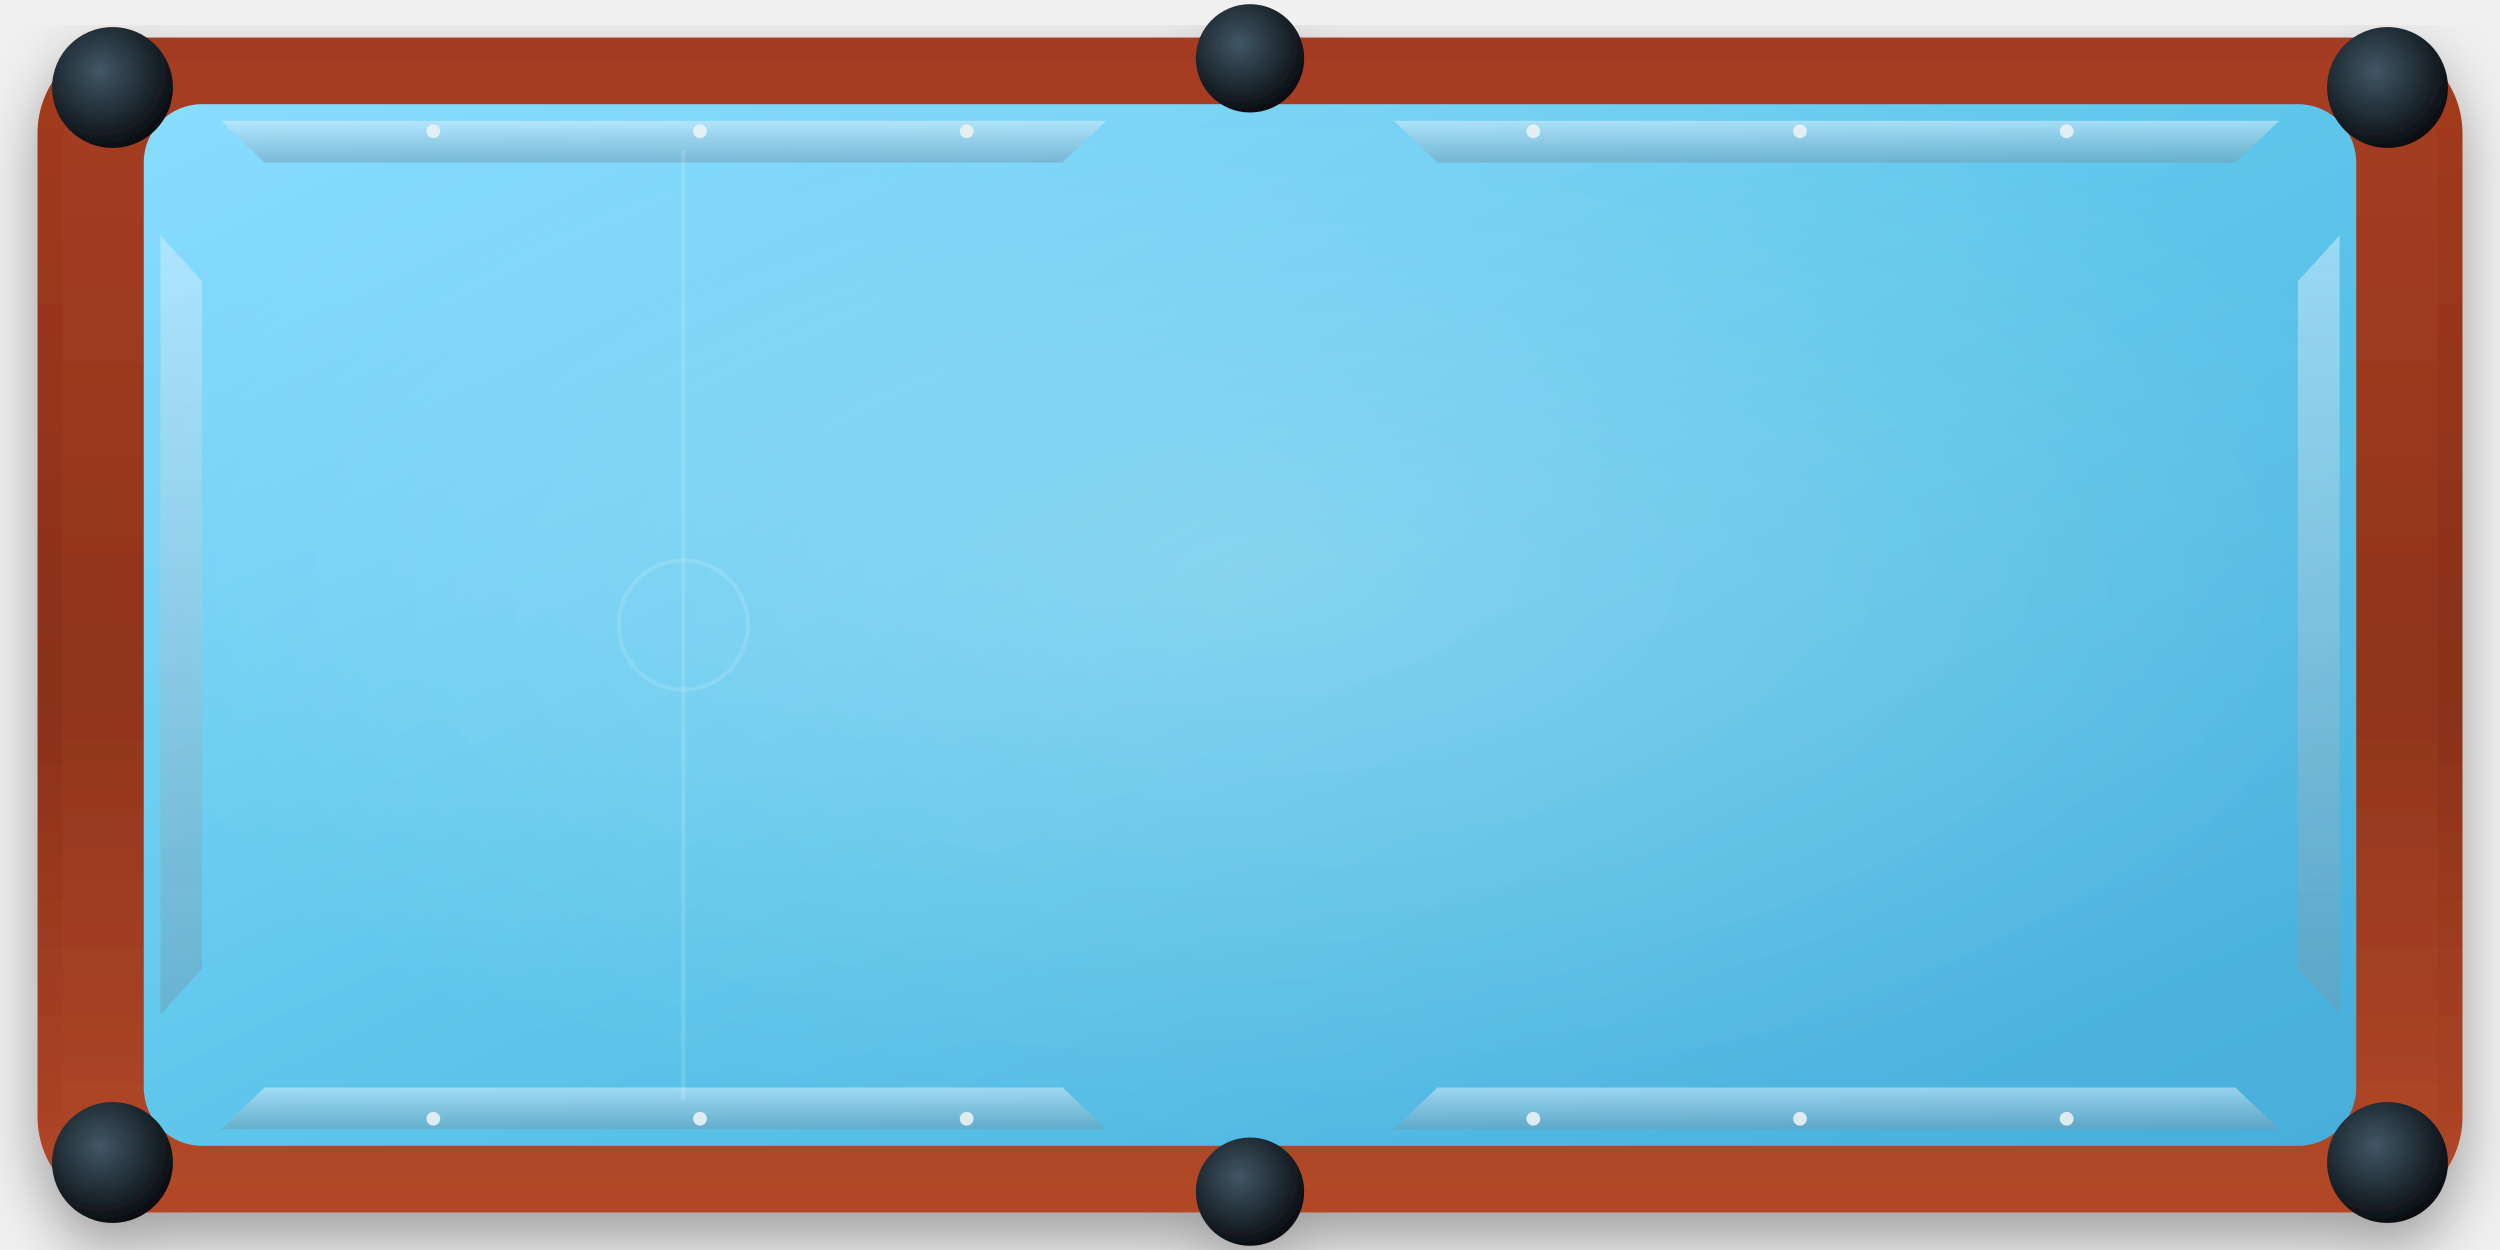
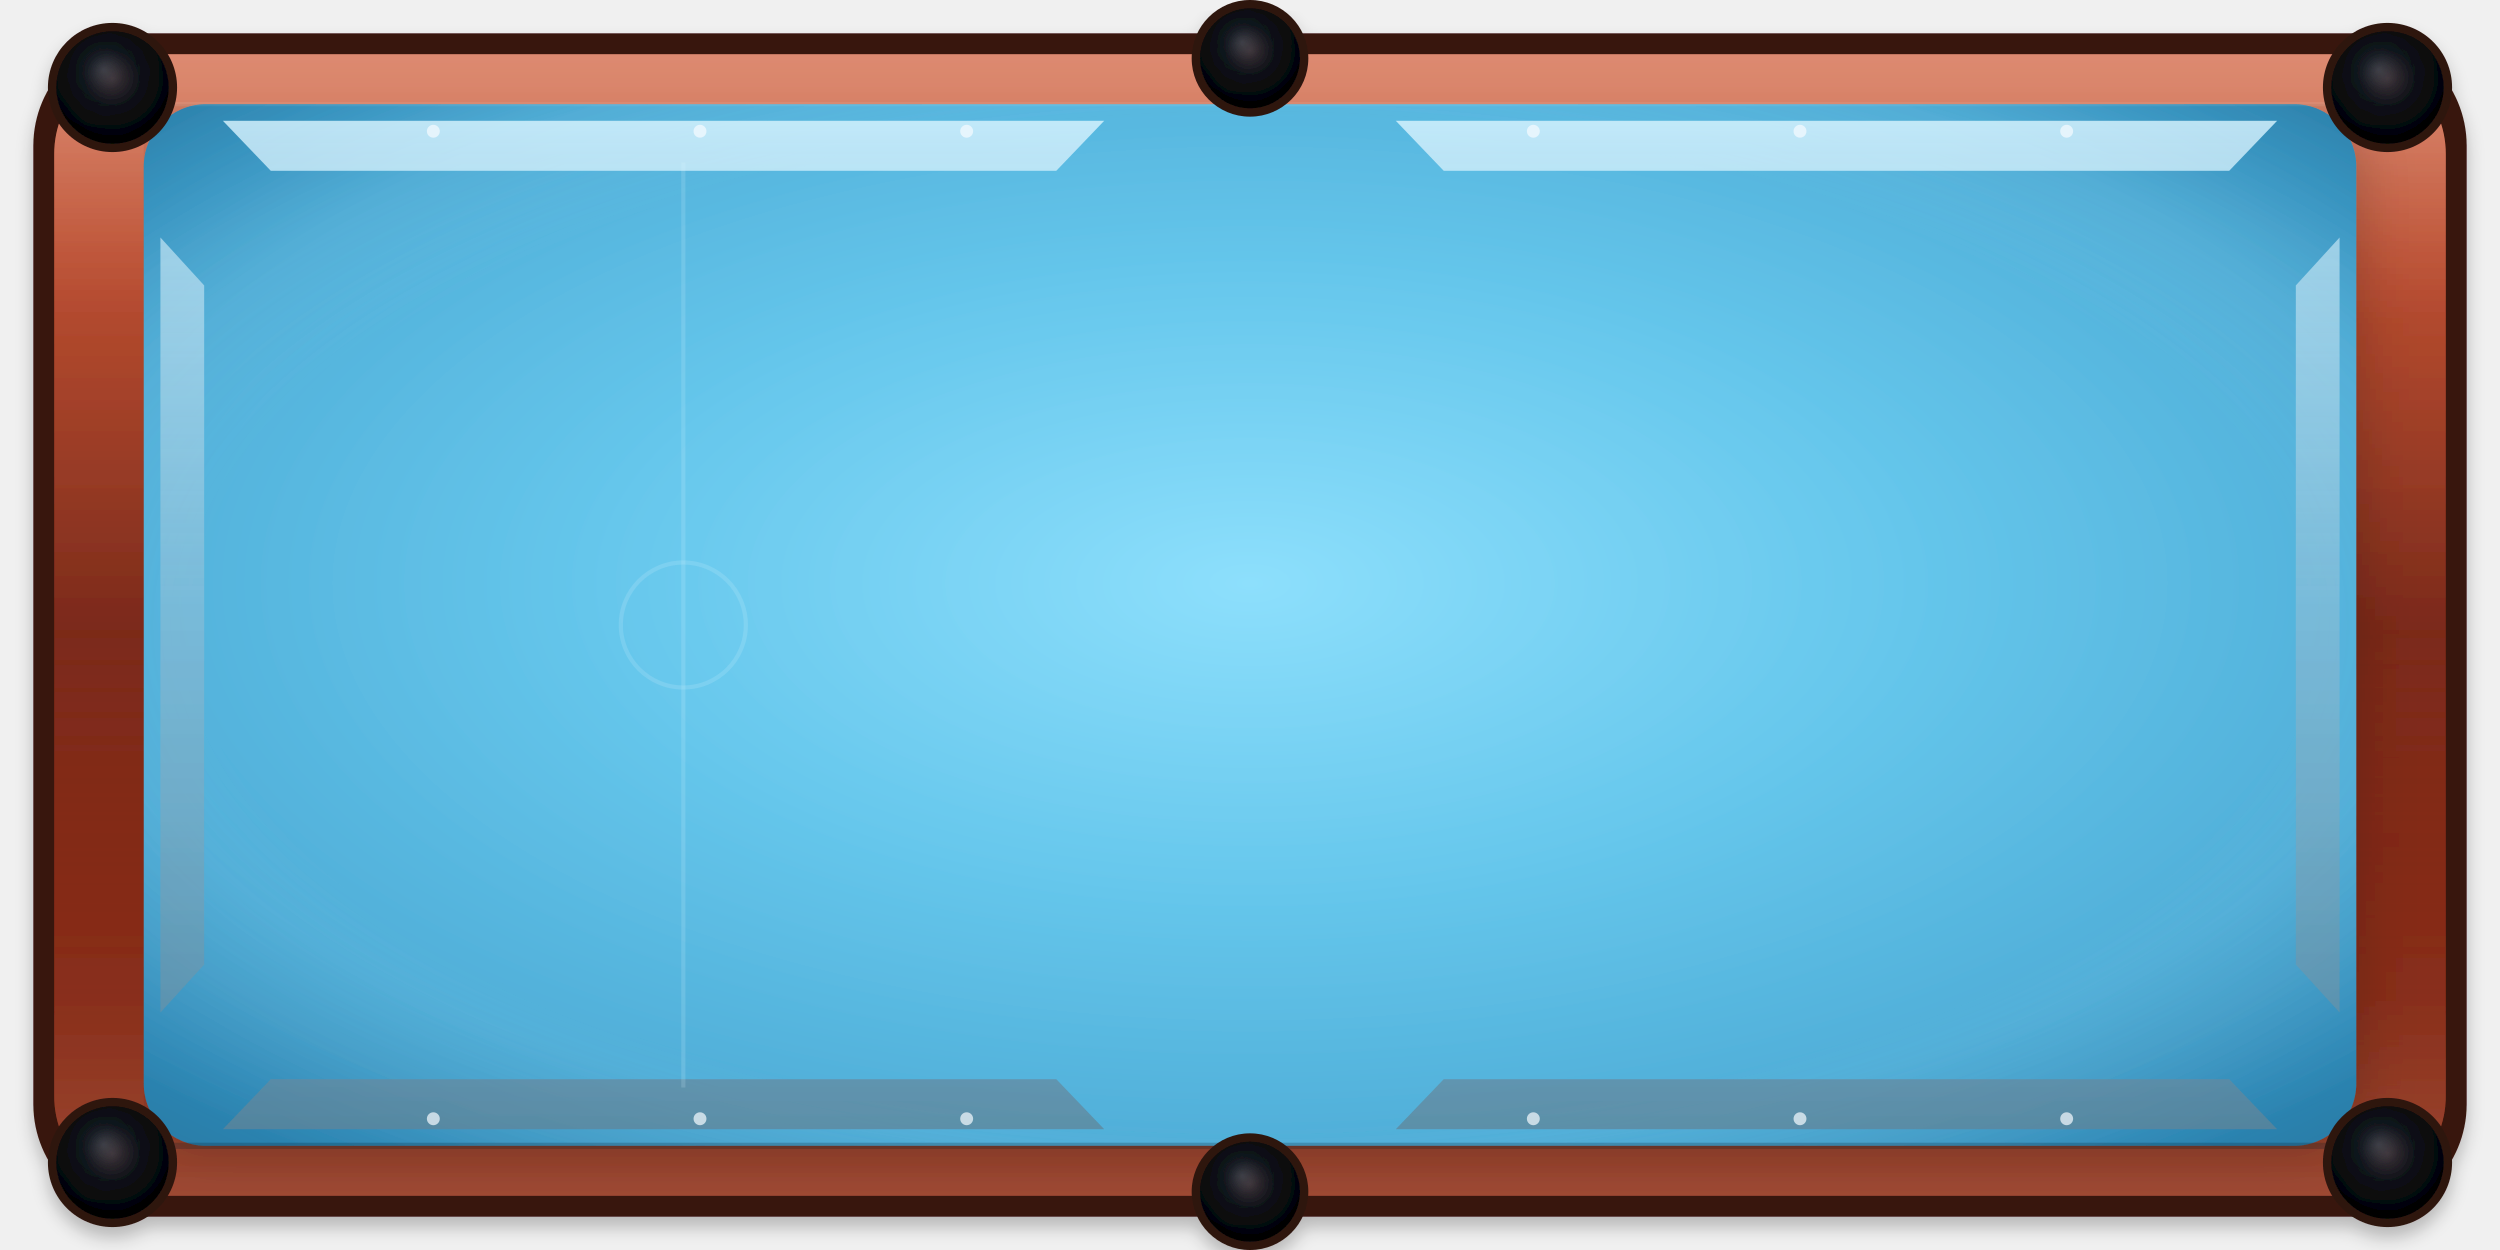
- <svg xmlns="http://www.w3.org/2000/svg" width="1200" height="600" viewBox="0 0 1200 600">
+ <svg xmlns="http://www.w3.org/2000/svg" width="1200" height="600" viewBox="0 0 1200 600" fill="none">
  <defs>
-     <linearGradient id="bg" x1="0" y1="0" x2="0" y2="1">
-       <stop offset="0" stop-color="#a43b20" />
-       <stop offset="0.55" stop-color="#893019" />
-       <stop offset="1" stop-color="#b24727" />
+     <linearGradient id="railWood" x1="0" y1="20" x2="0" y2="580" gradientUnits="userSpaceOnUse">
+       <stop offset="0" stop-color="#d56b49" />
+       <stop offset="0.18" stop-color="#b84526" />
+       <stop offset="0.5" stop-color="#7d2312" />
+       <stop offset="0.82" stop-color="#a63820" />
+       <stop offset="1" stop-color="#d36345" />
    </linearGradient>
-     <linearGradient id="felt" x1="0" y1="0" x2="1" y2="1">
-       <stop offset="0" stop-color="#88ddff" />
-       <stop offset="0.52" stop-color="#5dc5ea" />
-       <stop offset="1" stop-color="#47aeda" />
+     <linearGradient id="railGloss" x1="0" y1="40" x2="0" y2="560" gradientUnits="userSpaceOnUse">
+       <stop offset="0" stop-color="#ffffff" stop-opacity="0.22" />
+       <stop offset="0.22" stop-color="#ffffff" stop-opacity="0.05" />
+       <stop offset="0.7" stop-color="#000000" stop-opacity="0.12" />
+       <stop offset="1" stop-color="#000000" stop-opacity="0.24" />
    </linearGradient>
-     <radialGradient id="feltGlow" cx="50%" cy="45%" r="55%">
-       <stop offset="0" stop-color="#ffffff" stop-opacity="0.24" />
-       <stop offset="1" stop-color="#ffffff" stop-opacity="0" />
+     <radialGradient id="felt" cx="50%" cy="46%" r="70%">
+       <stop offset="0" stop-color="#8ddffc" />
+       <stop offset="0.42" stop-color="#66c7ec" />
+       <stop offset="0.78" stop-color="#4faed8" />
+       <stop offset="1" stop-color="#328ab8" />
    </radialGradient>
-     <radialGradient id="pocket" cx="40%" cy="36%" r="70%">
-       <stop offset="0" stop-color="#415765" />
-       <stop offset="1" stop-color="#05070b" />
+     <radialGradient id="feltShade" cx="50%" cy="50%" r="78%">
+       <stop offset="0.62" stop-color="#ffffff" stop-opacity="0" />
+       <stop offset="0.82" stop-color="#0f6b94" stop-opacity="0.15" />
+       <stop offset="1" stop-color="#032d47" stop-opacity="0.32" />
    </radialGradient>
-     <linearGradient id="metal" x1="0" y1="0" x2="0" y2="1">
-       <stop offset="0" stop-color="#dbf0ff" stop-opacity="0.9" />
-       <stop offset="1" stop-color="#6f9ab1" stop-opacity="0.82" />
+     <linearGradient id="bevel" x1="0" y1="58" x2="0" y2="542" gradientUnits="userSpaceOnUse">
+       <stop offset="0" stop-color="#d9f4ff" stop-opacity="0.92" />
+       <stop offset="0.48" stop-color="#92bfd6" stop-opacity="0.74" />
+       <stop offset="1" stop-color="#5f8498" stop-opacity="0.88" />
    </linearGradient>
-     <filter id="shadow" x="-20%" y="-20%" width="140%" height="140%">
-       <feDropShadow dx="0" dy="12" stdDeviation="14" flood-color="#000000" flood-opacity="0.35" />
+     <radialGradient id="pocketInner" cx="50%" cy="42%" r="62%">
+       <stop offset="0" stop-color="#3b2c2f" />
+       <stop offset="0.4" stop-color="#0a0c12" />
+       <stop offset="1" stop-color="#000000" />
+     </radialGradient>
+     <radialGradient id="pocketLip" cx="42%" cy="34%" r="70%">
+       <stop offset="0" stop-color="#6f808f" stop-opacity="0.34" />
+       <stop offset="0.28" stop-color="#394957" stop-opacity="0.16" />
+       <stop offset="1" stop-color="#000000" stop-opacity="0" />
+     </radialGradient>
+     <filter id="boardShadow" x="-8%" y="-12%" width="116%" height="128%">
+       <feDropShadow dx="0" dy="16" stdDeviation="20" flood-color="#000000" flood-opacity="0.34" />
+       <feDropShadow dx="0" dy="5" stdDeviation="4" flood-color="#000000" flood-opacity="0.24" />
+     </filter>
+     <filter id="feltInset" x="0" y="0" width="1200" height="600">
+       <feDropShadow dx="0" dy="0" stdDeviation="14" flood-color="#000000" flood-opacity="0.22" />
    </filter>
  </defs>
-   <g filter="url(#shadow)">
-     <rect x="18" y="18" width="1164" height="564" rx="46" fill="url(#bg)" />
-     <rect x="30" y="30" width="1140" height="540" rx="40" fill="#b95b3a" fill-opacity="0.12" />
-     <rect x="69" y="50" width="1062" height="500" rx="28" fill="url(#felt)" />
-     <rect x="69" y="50" width="1062" height="500" rx="28" fill="url(#feltGlow)" />
-     <path d="M106 58 H531 L510 78 H127 Z" fill="url(#metal)" opacity="0.6" />
-     <path d="M669 58 H1094 L1073 78 H690 Z" fill="url(#metal)" opacity="0.6" />
-     <path d="M127 522 H510 L531 542 H106 Z" fill="url(#metal)" opacity="0.6" />
-     <path d="M690 522 H1073 L1094 542 H669 Z" fill="url(#metal)" opacity="0.6" />
-     <path d="M77 113 V487 L97 465 V135 Z" fill="url(#metal)" opacity="0.55" />
-     <path d="M1123 113 V487 L1103 465 V135 Z" fill="url(#metal)" opacity="0.55" />
-     <g fill="#edf2f5" opacity="0.88">
-       <circle cx="208" cy="63" r="3.3" />
-       <circle cx="336" cy="63" r="3.3" />
-       <circle cx="464" cy="63" r="3.3" />
-       <circle cx="736" cy="63" r="3.3" />
-       <circle cx="864" cy="63" r="3.3" />
-       <circle cx="992" cy="63" r="3.3" />
-       <circle cx="208" cy="537" r="3.3" />
-       <circle cx="336" cy="537" r="3.3" />
-       <circle cx="464" cy="537" r="3.3" />
-       <circle cx="736" cy="537" r="3.3" />
-       <circle cx="864" cy="537" r="3.3" />
-       <circle cx="992" cy="537" r="3.3" />
+   <g filter="url(#boardShadow)">
+     <rect x="16" y="16" width="1168" height="568" rx="54" fill="#381309" />
+     <rect x="26" y="26" width="1148" height="548" rx="48" fill="url(#railWood)" />
+     <rect x="26" y="26" width="1148" height="548" rx="48" fill="url(#railGloss)" />
+     <path d="M83 87 H1117" stroke="#2d120d" stroke-opacity="0.72" stroke-width="11" stroke-linecap="round" />
+     <path d="M83 513 H1117" stroke="#2d120d" stroke-opacity="0.72" stroke-width="11" stroke-linecap="round" />
+     <path d="M95 70 H1105" stroke="#fb8d69" stroke-opacity="0.36" stroke-width="5" stroke-linecap="round" />
+     <path d="M95 530 H1105" stroke="#3e1309" stroke-opacity="0.7" stroke-width="5" stroke-linecap="round" />
+     <g filter="url(#feltInset)">
+       <rect x="69" y="50" width="1062" height="500" rx="30" fill="url(#felt)" />
+       <rect x="69" y="50" width="1062" height="500" rx="30" fill="url(#feltShade)" />
    </g>
-     <path d="M328 72 V528" stroke="#ffffff" stroke-opacity="0.14" stroke-width="2" />
-     <circle cx="328" cy="300" r="31" fill="none" stroke="#ffffff" stroke-opacity="0.13" stroke-width="2" />
+     <path d="M107 58 H530 L507 82 H130 Z" fill="url(#bevel)" opacity="0.88" />
+     <path d="M670 58 H1093 L1070 82 H693 Z" fill="url(#bevel)" opacity="0.88" />
+     <path d="M130 518 H507 L530 542 H107 Z" fill="url(#bevel)" opacity="0.84" />
+     <path d="M693 518 H1070 L1093 542 H670 Z" fill="url(#bevel)" opacity="0.84" />
+     <path d="M77 114 V486 L98 463 V137 Z" fill="url(#bevel)" opacity="0.78" />
+     <path d="M1123 114 V486 L1102 463 V137 Z" fill="url(#bevel)" opacity="0.78" />
+     <path d="M69 50 H1131" stroke="#f2fdff" stroke-opacity="0.08" stroke-width="2" />
+     <path d="M69 550 H1131" stroke="#001728" stroke-opacity="0.22" stroke-width="3" />
+     <g fill="#f6fbff" opacity="0.7">
+       <circle cx="208" cy="63" r="3.1" />
+       <circle cx="336" cy="63" r="3.1" />
+       <circle cx="464" cy="63" r="3.1" />
+       <circle cx="736" cy="63" r="3.1" />
+       <circle cx="864" cy="63" r="3.1" />
+       <circle cx="992" cy="63" r="3.1" />
+       <circle cx="208" cy="537" r="3.1" />
+       <circle cx="336" cy="537" r="3.1" />
+       <circle cx="464" cy="537" r="3.1" />
+       <circle cx="736" cy="537" r="3.1" />
+       <circle cx="864" cy="537" r="3.1" />
+       <circle cx="992" cy="537" r="3.1" />
+     </g>
+     <path d="M328 78 V522" stroke="#dff8ff" stroke-opacity="0.16" stroke-width="2" />
+     <circle cx="328" cy="300" r="30" stroke="#e8fbff" stroke-opacity="0.15" stroke-width="2" />
    <g>
-       <circle cx="54" cy="42" r="29" fill="url(#pocket)" />
-       <circle cx="600" cy="28" r="26" fill="url(#pocket)" />
-       <circle cx="1146" cy="42" r="29" fill="url(#pocket)" />
-       <circle cx="54" cy="558" r="29" fill="url(#pocket)" />
-       <circle cx="600" cy="572" r="26" fill="url(#pocket)" />
-       <circle cx="1146" cy="558" r="29" fill="url(#pocket)" />
+       <g>
+         <circle cx="54" cy="42" r="31" fill="#2e1510" />
+         <circle cx="54" cy="42" r="27" fill="url(#pocketInner)" />
+         <circle cx="54" cy="42" r="27" fill="url(#pocketLip)" />
+       </g>
+       <g>
+         <circle cx="600" cy="28" r="28" fill="#2e1510" />
+         <circle cx="600" cy="28" r="24" fill="url(#pocketInner)" />
+         <circle cx="600" cy="28" r="24" fill="url(#pocketLip)" />
+       </g>
+       <g>
+         <circle cx="1146" cy="42" r="31" fill="#2e1510" />
+         <circle cx="1146" cy="42" r="27" fill="url(#pocketInner)" />
+         <circle cx="1146" cy="42" r="27" fill="url(#pocketLip)" />
+       </g>
+       <g>
+         <circle cx="54" cy="558" r="31" fill="#2e1510" />
+         <circle cx="54" cy="558" r="27" fill="url(#pocketInner)" />
+         <circle cx="54" cy="558" r="27" fill="url(#pocketLip)" />
+       </g>
+       <g>
+         <circle cx="600" cy="572" r="28" fill="#2e1510" />
+         <circle cx="600" cy="572" r="24" fill="url(#pocketInner)" />
+         <circle cx="600" cy="572" r="24" fill="url(#pocketLip)" />
+       </g>
+       <g>
+         <circle cx="1146" cy="558" r="31" fill="#2e1510" />
+         <circle cx="1146" cy="558" r="27" fill="url(#pocketInner)" />
+         <circle cx="1146" cy="558" r="27" fill="url(#pocketLip)" />
+       </g>
    </g>
  </g>
</svg>
